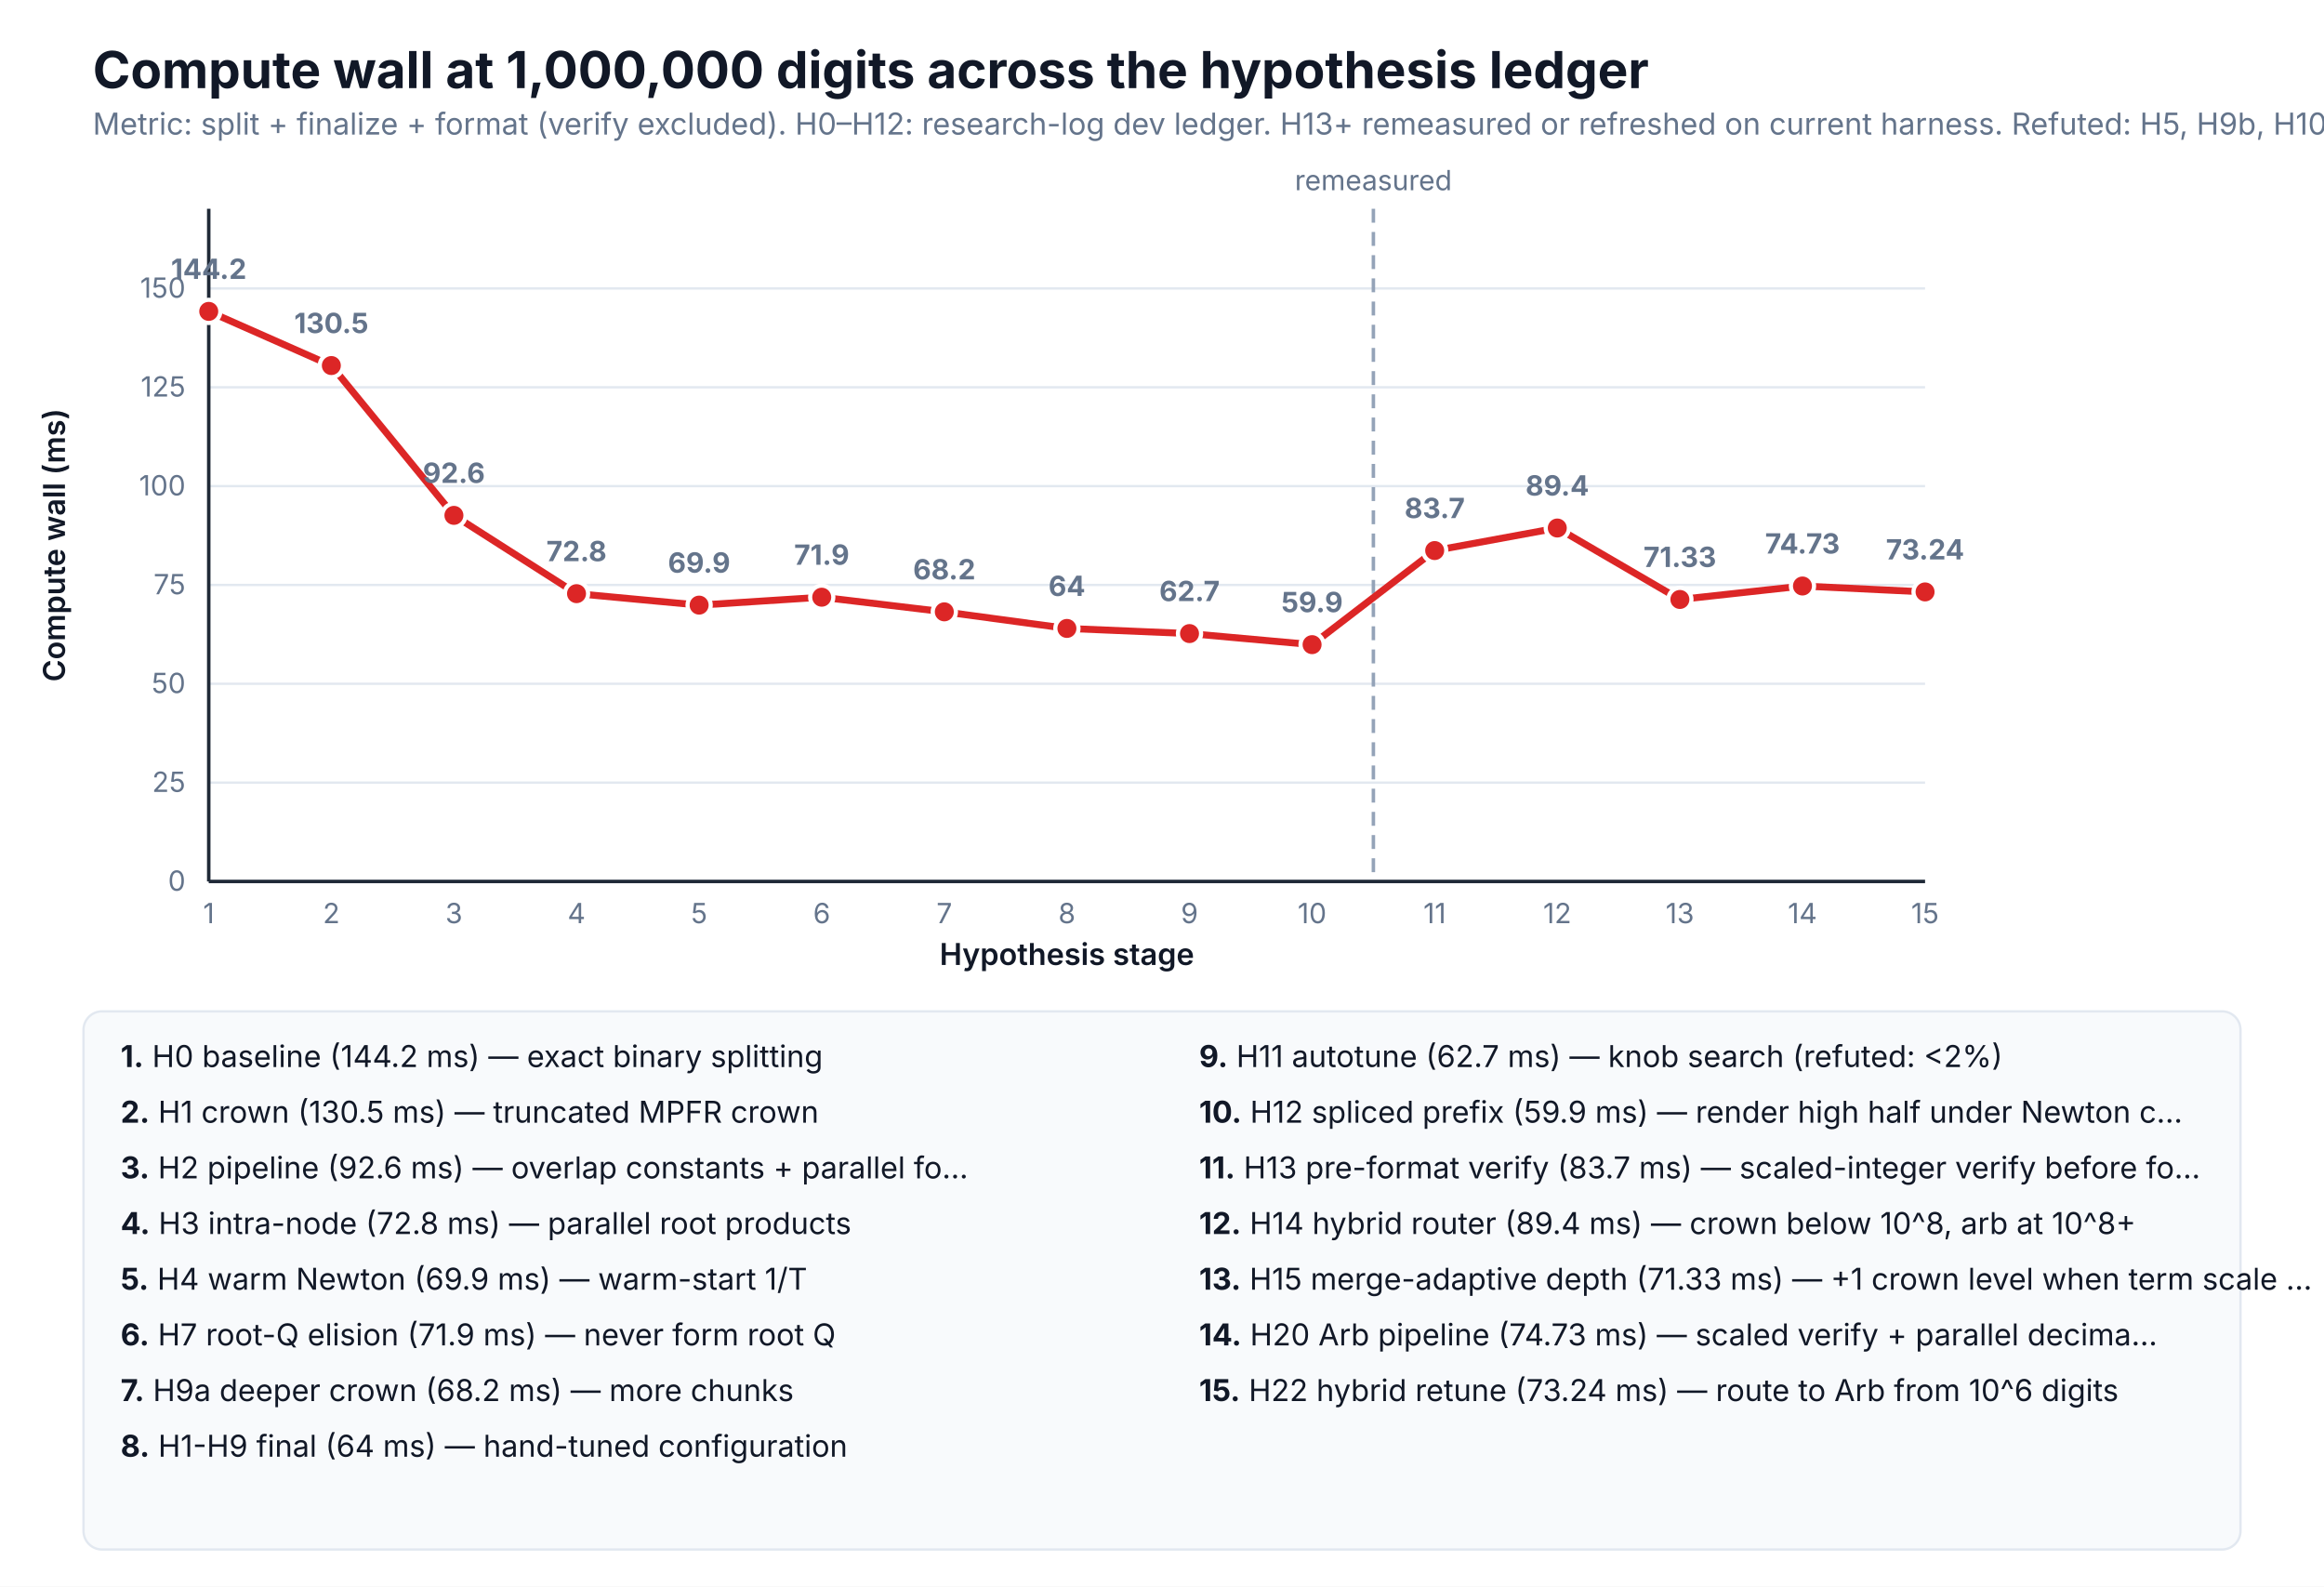
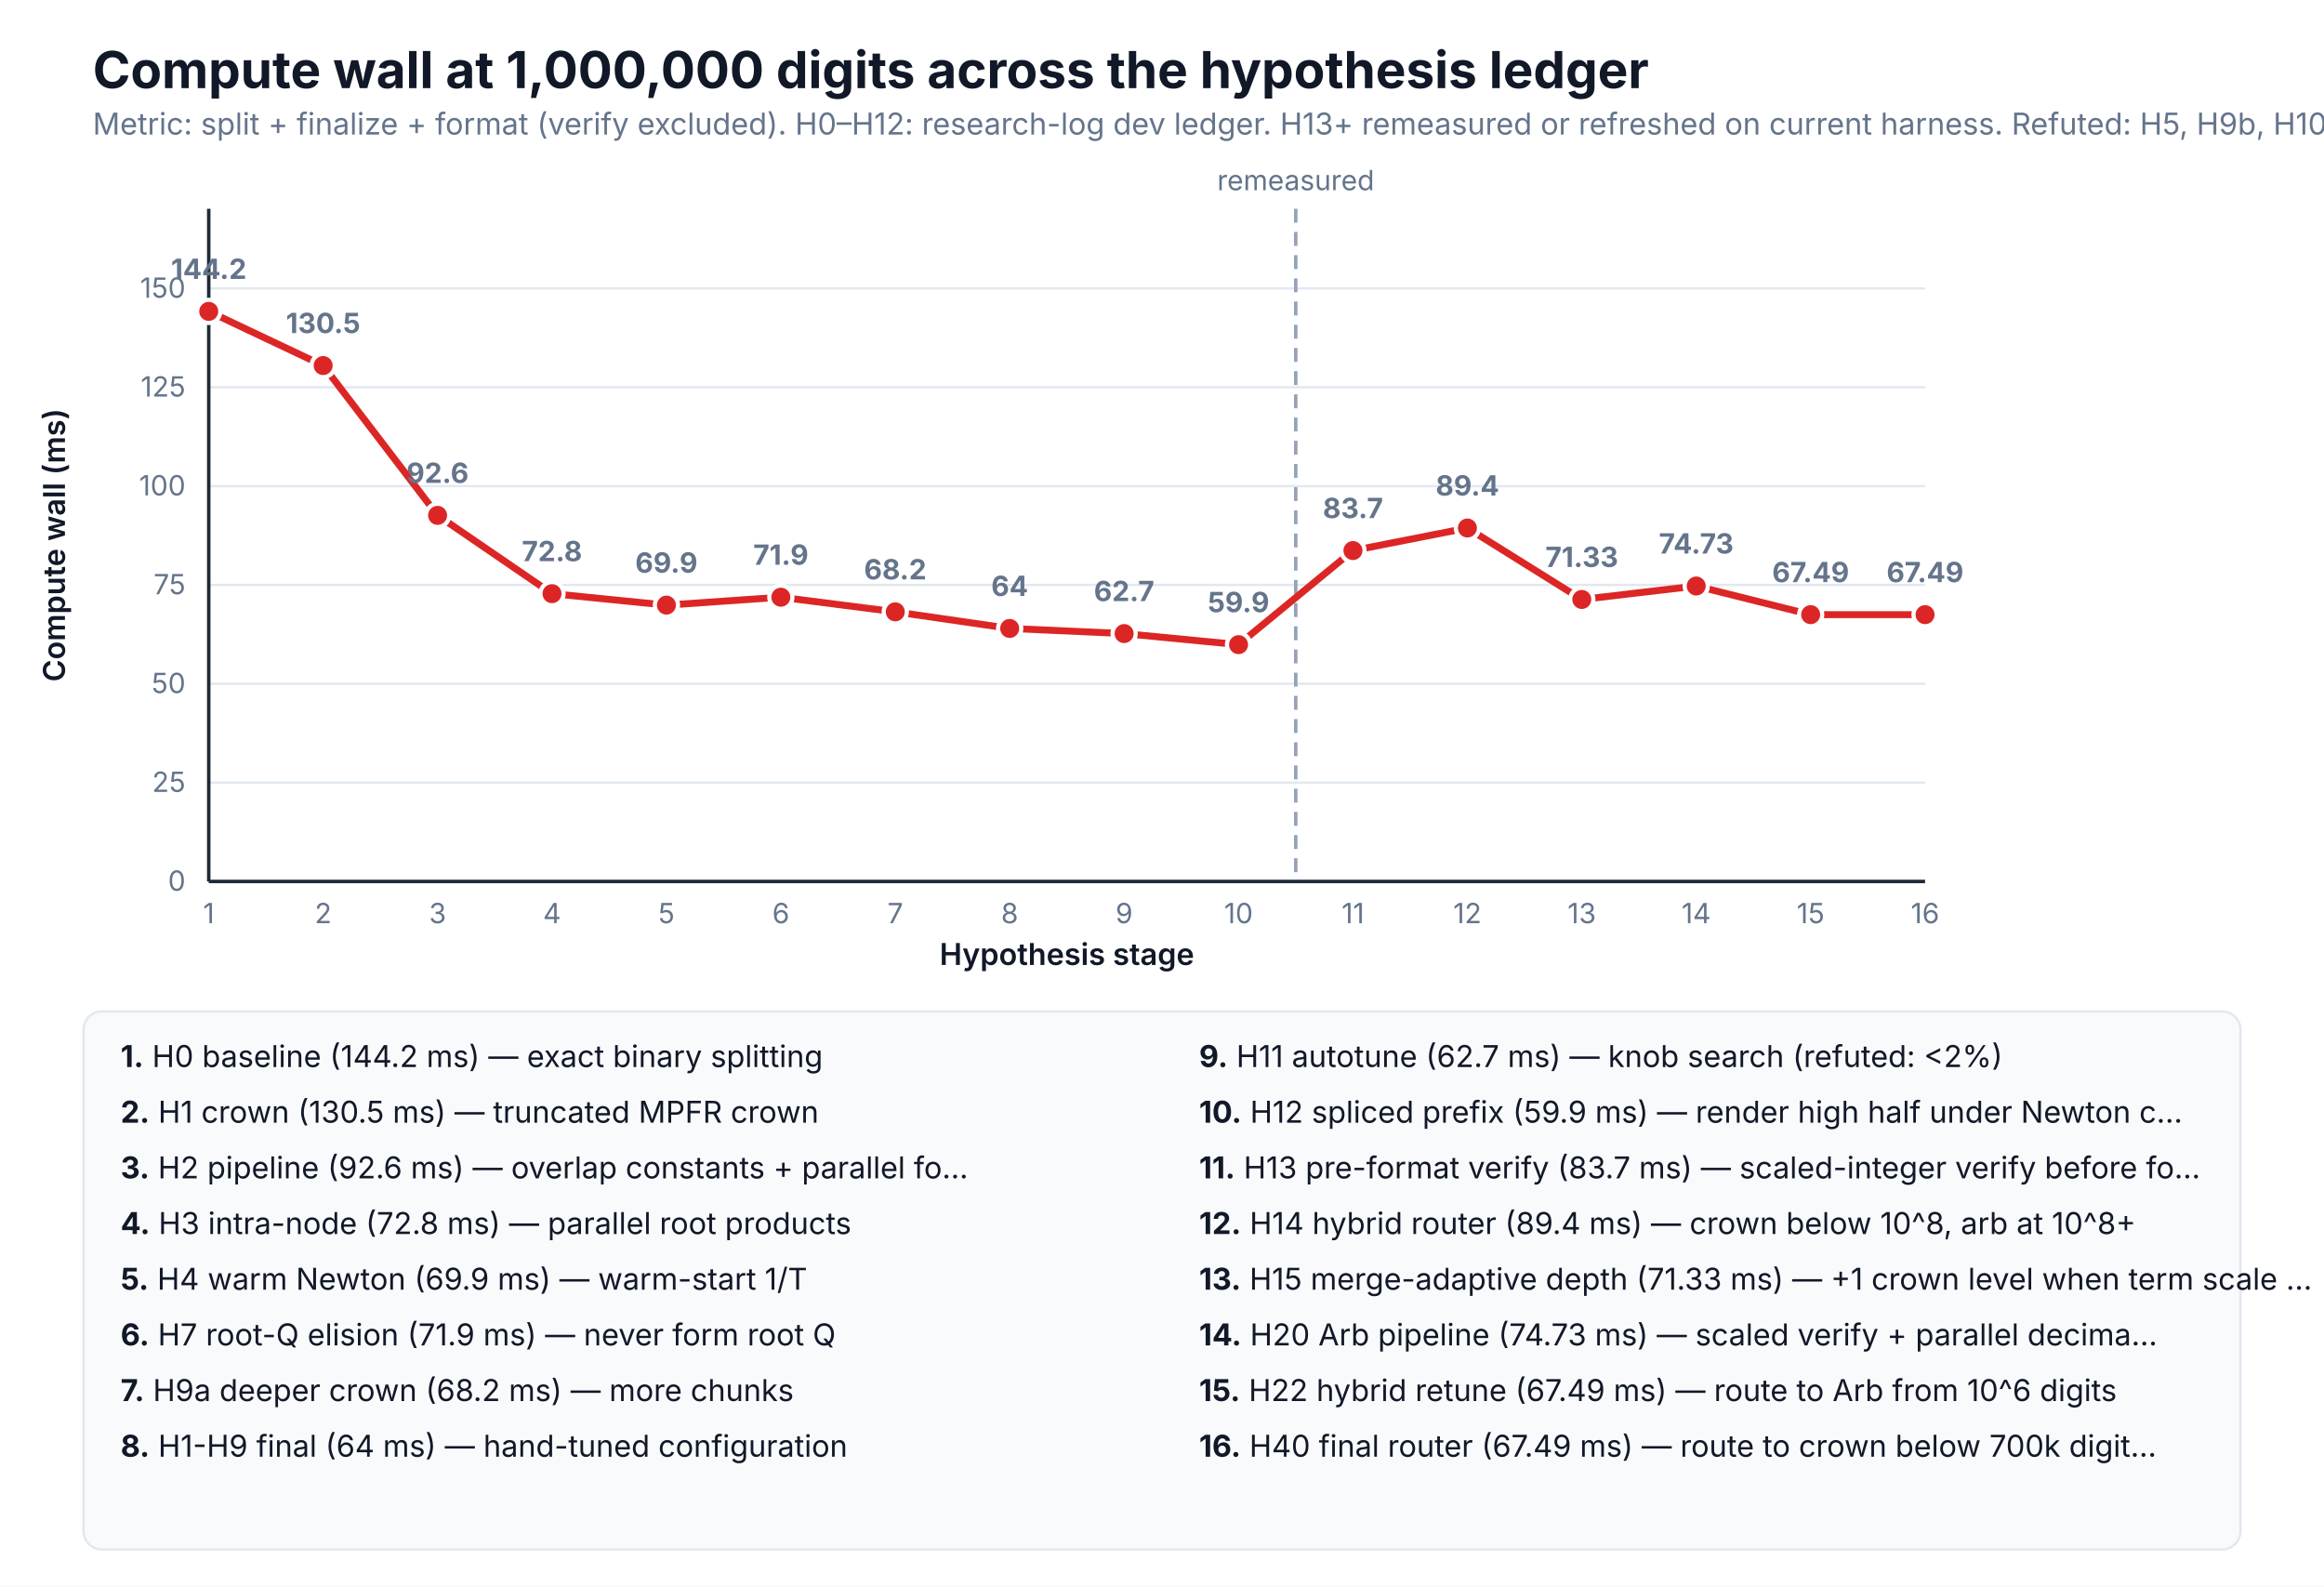
<svg xmlns="http://www.w3.org/2000/svg" viewBox="0 0 1002 684" role="img" aria-labelledby="title desc">
  <style>text{font-family:-apple-system,BlinkMacSystemFont,'Segoe UI',sans-serif}.title{font-size:22px;font-weight:700;fill:#111827}.subtitle{font-size:13px;fill:#64748b}.axis{stroke:#1f2937;stroke-width:1.5}.grid{stroke:#e2e8f0;stroke-width:1}.tick{font-size:12px;fill:#64748b}.label{font-size:13px;font-weight:600;fill:#111827}.legend{font-size:13px;fill:#111827}.legend-box{fill:#f8fafc;stroke:#e2e8f0;stroke-width:1}.refline{stroke:#94a3b8;stroke-width:1.5;stroke-dasharray:6 4}</style>
  <rect width="1002" height="684" fill="#fff" />
  <text class="title" x="40" y="38">Compute wall at 1,000,000 digits across the hypothesis ledger</text>
  <text class="subtitle" x="40" y="58">Metric: split + finalize + format (verify excluded). H0–H12: research-log dev ledger. H13+ remeasured or refreshed on current harness. Refuted: H5, H9b, H10.</text>
  <line class="grid" x1="90" y1="380" x2="830" y2="380" />
  <text class="tick" x="80" y="384" text-anchor="end">0</text>
  <line class="grid" x1="90" y1="337.39" x2="830" y2="337.39" />
  <text class="tick" x="80" y="341.39" text-anchor="end">25</text>
  <line class="grid" x1="90" y1="294.78" x2="830" y2="294.78" />
  <text class="tick" x="80" y="298.78" text-anchor="end">50</text>
  <line class="grid" x1="90" y1="252.18" x2="830" y2="252.18" />
  <text class="tick" x="80" y="256.18" text-anchor="end">75</text>
  <line class="grid" x1="90" y1="209.57" x2="830" y2="209.57" />
  <text class="tick" x="80" y="213.57" text-anchor="end">100</text>
  <line class="grid" x1="90" y1="166.96" x2="830" y2="166.96" />
  <text class="tick" x="80" y="170.96" text-anchor="end">125</text>
  <line class="grid" x1="90" y1="124.35" x2="830" y2="124.35" />
  <text class="tick" x="80" y="128.35" text-anchor="end">150</text>
  <line class="axis" x1="90" y1="380" x2="830" y2="380" />
  <line class="axis" x1="90" y1="90" x2="90" y2="380" />
  <text class="label" transform="translate(28 235) rotate(-90)" text-anchor="middle">Compute wall (ms)</text>
  <text class="label" x="460" y="416" text-anchor="middle">Hypothesis stage</text>
-   <line x1="592.14" y1="90" x2="592.14" y2="380" stroke="#94a3b8" stroke-width="1.5" stroke-dasharray="6 4" />
-   <text class="tick" x="592.14" y="82" text-anchor="middle" fill="#64748b">remeasured</text>
-   <path d="M90 134.24 L142.86 157.59 L195.71 222.18 L248.57 255.93 L301.43 260.87 L354.29 257.46 L407.14 263.77 L460 270.92 L512.86 273.14 L565.71 277.91 L618.57 237.35 L671.43 227.63 L724.29 258.43 L777.14 252.63 L830 255.18" fill="none" stroke="#dc2626" stroke-width="3" stroke-linejoin="round" />
+   <line x1="558.67" y1="90" x2="558.67" y2="380" stroke="#94a3b8" stroke-width="1.5" stroke-dasharray="6 4" />
+   <text class="tick" x="558.67" y="82" text-anchor="middle" fill="#64748b">remeasured</text>
+   <path d="M90 134.24 L139.33 157.59 L188.67 222.18 L238 255.93 L287.33 260.87 L336.67 257.46 L386 263.77 L435.33 270.92 L484.67 273.14 L534 277.91 L583.33 237.35 L632.67 227.63 L682 258.43 L731.33 252.63 L780.67 264.98 L830 264.98" fill="none" stroke="#dc2626" stroke-width="3" stroke-linejoin="round" />
  <circle cx="90" cy="134.24" r="5" fill="#dc2626" stroke="#fff" stroke-width="1.8" />
  <text class="tick" x="90" y="120.24" text-anchor="middle" font-weight="700">144.2</text>
  <text class="tick" x="90" y="398" text-anchor="middle">1</text>
-   <circle cx="142.86" cy="157.59" r="5" fill="#dc2626" stroke="#fff" stroke-width="1.8" />
-   <text class="tick" x="142.86" y="143.59" text-anchor="middle" font-weight="700">130.5</text>
-   <text class="tick" x="142.86" y="398" text-anchor="middle">2</text>
-   <circle cx="195.71" cy="222.18" r="5" fill="#dc2626" stroke="#fff" stroke-width="1.8" />
-   <text class="tick" x="195.71" y="208.18" text-anchor="middle" font-weight="700">92.6</text>
-   <text class="tick" x="195.71" y="398" text-anchor="middle">3</text>
-   <circle cx="248.57" cy="255.93" r="5" fill="#dc2626" stroke="#fff" stroke-width="1.8" />
-   <text class="tick" x="248.57" y="241.93" text-anchor="middle" font-weight="700">72.8</text>
-   <text class="tick" x="248.57" y="398" text-anchor="middle">4</text>
-   <circle cx="301.43" cy="260.87" r="5" fill="#dc2626" stroke="#fff" stroke-width="1.8" />
-   <text class="tick" x="301.43" y="246.87" text-anchor="middle" font-weight="700">69.9</text>
-   <text class="tick" x="301.43" y="398" text-anchor="middle">5</text>
-   <circle cx="354.29" cy="257.46" r="5" fill="#dc2626" stroke="#fff" stroke-width="1.8" />
-   <text class="tick" x="354.29" y="243.46" text-anchor="middle" font-weight="700">71.9</text>
-   <text class="tick" x="354.29" y="398" text-anchor="middle">6</text>
-   <circle cx="407.14" cy="263.77" r="5" fill="#dc2626" stroke="#fff" stroke-width="1.8" />
-   <text class="tick" x="407.14" y="249.77" text-anchor="middle" font-weight="700">68.2</text>
-   <text class="tick" x="407.14" y="398" text-anchor="middle">7</text>
-   <circle cx="460" cy="270.92" r="5" fill="#dc2626" stroke="#fff" stroke-width="1.8" />
-   <text class="tick" x="460" y="256.92" text-anchor="middle" font-weight="700">64</text>
-   <text class="tick" x="460" y="398" text-anchor="middle">8</text>
-   <circle cx="512.86" cy="273.14" r="5" fill="#dc2626" stroke="#fff" stroke-width="1.8" />
-   <text class="tick" x="512.86" y="259.14" text-anchor="middle" font-weight="700">62.7</text>
-   <text class="tick" x="512.86" y="398" text-anchor="middle">9</text>
-   <circle cx="565.71" cy="277.91" r="5" fill="#dc2626" stroke="#fff" stroke-width="1.8" />
-   <text class="tick" x="565.71" y="263.91" text-anchor="middle" font-weight="700">59.9</text>
-   <text class="tick" x="565.71" y="398" text-anchor="middle">10</text>
-   <circle cx="618.57" cy="237.35" r="5" fill="#dc2626" stroke="#fff" stroke-width="1.8" />
-   <text class="tick" x="618.57" y="223.35" text-anchor="middle" font-weight="700">83.7</text>
-   <text class="tick" x="618.57" y="398" text-anchor="middle">11</text>
-   <circle cx="671.43" cy="227.63" r="5" fill="#dc2626" stroke="#fff" stroke-width="1.8" />
-   <text class="tick" x="671.43" y="213.63" text-anchor="middle" font-weight="700">89.4</text>
-   <text class="tick" x="671.43" y="398" text-anchor="middle">12</text>
-   <circle cx="724.29" cy="258.43" r="5" fill="#dc2626" stroke="#fff" stroke-width="1.8" />
-   <text class="tick" x="724.29" y="244.43" text-anchor="middle" font-weight="700">71.33</text>
-   <text class="tick" x="724.29" y="398" text-anchor="middle">13</text>
-   <circle cx="777.14" cy="252.63" r="5" fill="#dc2626" stroke="#fff" stroke-width="1.8" />
-   <text class="tick" x="777.14" y="238.63" text-anchor="middle" font-weight="700">74.73</text>
-   <text class="tick" x="777.14" y="398" text-anchor="middle">14</text>
-   <circle cx="830" cy="255.18" r="5" fill="#dc2626" stroke="#fff" stroke-width="1.8" />
-   <text class="tick" x="830" y="241.18" text-anchor="middle" font-weight="700">73.24</text>
-   <text class="tick" x="830" y="398" text-anchor="middle">15</text>
+   <circle cx="139.33" cy="157.59" r="5" fill="#dc2626" stroke="#fff" stroke-width="1.8" />
+   <text class="tick" x="139.33" y="143.59" text-anchor="middle" font-weight="700">130.5</text>
+   <text class="tick" x="139.33" y="398" text-anchor="middle">2</text>
+   <circle cx="188.67" cy="222.18" r="5" fill="#dc2626" stroke="#fff" stroke-width="1.8" />
+   <text class="tick" x="188.67" y="208.18" text-anchor="middle" font-weight="700">92.6</text>
+   <text class="tick" x="188.67" y="398" text-anchor="middle">3</text>
+   <circle cx="238" cy="255.93" r="5" fill="#dc2626" stroke="#fff" stroke-width="1.8" />
+   <text class="tick" x="238" y="241.93" text-anchor="middle" font-weight="700">72.8</text>
+   <text class="tick" x="238" y="398" text-anchor="middle">4</text>
+   <circle cx="287.33" cy="260.87" r="5" fill="#dc2626" stroke="#fff" stroke-width="1.8" />
+   <text class="tick" x="287.33" y="246.87" text-anchor="middle" font-weight="700">69.9</text>
+   <text class="tick" x="287.33" y="398" text-anchor="middle">5</text>
+   <circle cx="336.67" cy="257.46" r="5" fill="#dc2626" stroke="#fff" stroke-width="1.8" />
+   <text class="tick" x="336.67" y="243.46" text-anchor="middle" font-weight="700">71.9</text>
+   <text class="tick" x="336.67" y="398" text-anchor="middle">6</text>
+   <circle cx="386" cy="263.77" r="5" fill="#dc2626" stroke="#fff" stroke-width="1.8" />
+   <text class="tick" x="386" y="249.77" text-anchor="middle" font-weight="700">68.2</text>
+   <text class="tick" x="386" y="398" text-anchor="middle">7</text>
+   <circle cx="435.33" cy="270.92" r="5" fill="#dc2626" stroke="#fff" stroke-width="1.8" />
+   <text class="tick" x="435.33" y="256.92" text-anchor="middle" font-weight="700">64</text>
+   <text class="tick" x="435.33" y="398" text-anchor="middle">8</text>
+   <circle cx="484.67" cy="273.14" r="5" fill="#dc2626" stroke="#fff" stroke-width="1.8" />
+   <text class="tick" x="484.67" y="259.14" text-anchor="middle" font-weight="700">62.7</text>
+   <text class="tick" x="484.67" y="398" text-anchor="middle">9</text>
+   <circle cx="534" cy="277.91" r="5" fill="#dc2626" stroke="#fff" stroke-width="1.8" />
+   <text class="tick" x="534" y="263.91" text-anchor="middle" font-weight="700">59.9</text>
+   <text class="tick" x="534" y="398" text-anchor="middle">10</text>
+   <circle cx="583.33" cy="237.35" r="5" fill="#dc2626" stroke="#fff" stroke-width="1.8" />
+   <text class="tick" x="583.33" y="223.35" text-anchor="middle" font-weight="700">83.7</text>
+   <text class="tick" x="583.33" y="398" text-anchor="middle">11</text>
+   <circle cx="632.67" cy="227.63" r="5" fill="#dc2626" stroke="#fff" stroke-width="1.8" />
+   <text class="tick" x="632.67" y="213.63" text-anchor="middle" font-weight="700">89.4</text>
+   <text class="tick" x="632.67" y="398" text-anchor="middle">12</text>
+   <circle cx="682" cy="258.43" r="5" fill="#dc2626" stroke="#fff" stroke-width="1.8" />
+   <text class="tick" x="682" y="244.43" text-anchor="middle" font-weight="700">71.33</text>
+   <text class="tick" x="682" y="398" text-anchor="middle">13</text>
+   <circle cx="731.33" cy="252.63" r="5" fill="#dc2626" stroke="#fff" stroke-width="1.8" />
+   <text class="tick" x="731.33" y="238.63" text-anchor="middle" font-weight="700">74.73</text>
+   <text class="tick" x="731.33" y="398" text-anchor="middle">14</text>
+   <circle cx="780.67" cy="264.98" r="5" fill="#dc2626" stroke="#fff" stroke-width="1.8" />
+   <text class="tick" x="780.67" y="250.98" text-anchor="middle" font-weight="700">67.49</text>
+   <text class="tick" x="780.67" y="398" text-anchor="middle">15</text>
+   <circle cx="830" cy="264.98" r="5" fill="#dc2626" stroke="#fff" stroke-width="1.8" />
+   <text class="tick" x="830" y="250.98" text-anchor="middle" font-weight="700">67.49</text>
+   <text class="tick" x="830" y="398" text-anchor="middle">16</text>
  <rect class="legend-box" x="36" y="436" width="930" height="232" rx="8" />
  <text class="legend" x="52" y="460">
    <tspan font-weight="700">1.</tspan> H0 baseline (144.2 ms) — exact binary splitting</text>
  <text class="legend" x="52" y="484">
    <tspan font-weight="700">2.</tspan> H1 crown (130.5 ms) — truncated MPFR crown</text>
  <text class="legend" x="52" y="508">
    <tspan font-weight="700">3.</tspan> H2 pipeline (92.6 ms) — overlap constants + parallel fo...</text>
  <text class="legend" x="52" y="532">
    <tspan font-weight="700">4.</tspan> H3 intra-node (72.8 ms) — parallel root products</text>
  <text class="legend" x="52" y="556">
    <tspan font-weight="700">5.</tspan> H4 warm Newton (69.9 ms) — warm-start 1/T</text>
  <text class="legend" x="52" y="580">
    <tspan font-weight="700">6.</tspan> H7 root-Q elision (71.9 ms) — never form root Q</text>
  <text class="legend" x="52" y="604">
    <tspan font-weight="700">7.</tspan> H9a deeper crown (68.2 ms) — more chunks</text>
  <text class="legend" x="52" y="628">
    <tspan font-weight="700">8.</tspan> H1-H9 final (64 ms) — hand-tuned configuration</text>
  <text class="legend" x="517" y="460">
    <tspan font-weight="700">9.</tspan> H11 autotune (62.7 ms) — knob search (refuted: &lt;2%)</text>
  <text class="legend" x="517" y="484">
    <tspan font-weight="700">10.</tspan> H12 spliced prefix (59.9 ms) — render high half under Newton c...</text>
  <text class="legend" x="517" y="508">
    <tspan font-weight="700">11.</tspan> H13 pre-format verify (83.7 ms) — scaled-integer verify before fo...</text>
  <text class="legend" x="517" y="532">
    <tspan font-weight="700">12.</tspan> H14 hybrid router (89.4 ms) — crown below 10^8, arb at 10^8+</text>
  <text class="legend" x="517" y="556">
    <tspan font-weight="700">13.</tspan> H15 merge-adaptive depth (71.33 ms) — +1 crown level when term scale ...</text>
  <text class="legend" x="517" y="580">
    <tspan font-weight="700">14.</tspan> H20 Arb pipeline (74.73 ms) — scaled verify + parallel decima...</text>
  <text class="legend" x="517" y="604">
-     <tspan font-weight="700">15.</tspan> H22 hybrid retune (73.24 ms) — route to Arb from 10^6 digits</text>
+     <tspan font-weight="700">15.</tspan> H22 hybrid retune (67.49 ms) — route to Arb from 10^6 digits</text>
+   <text class="legend" x="517" y="628">
+     <tspan font-weight="700">16.</tspan> H40 final router (67.49 ms) — route to crown below 700k digit...</text>
</svg>
